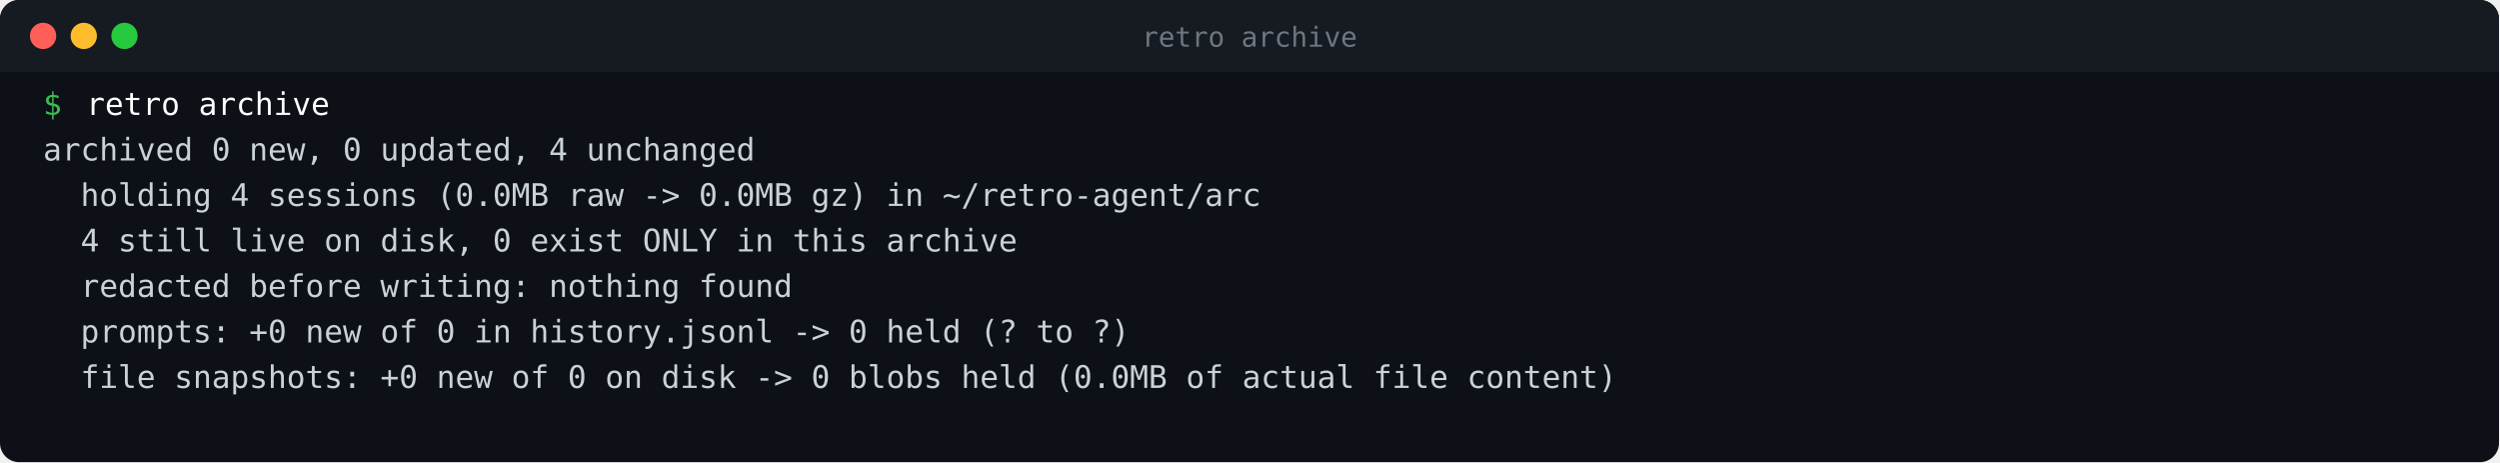
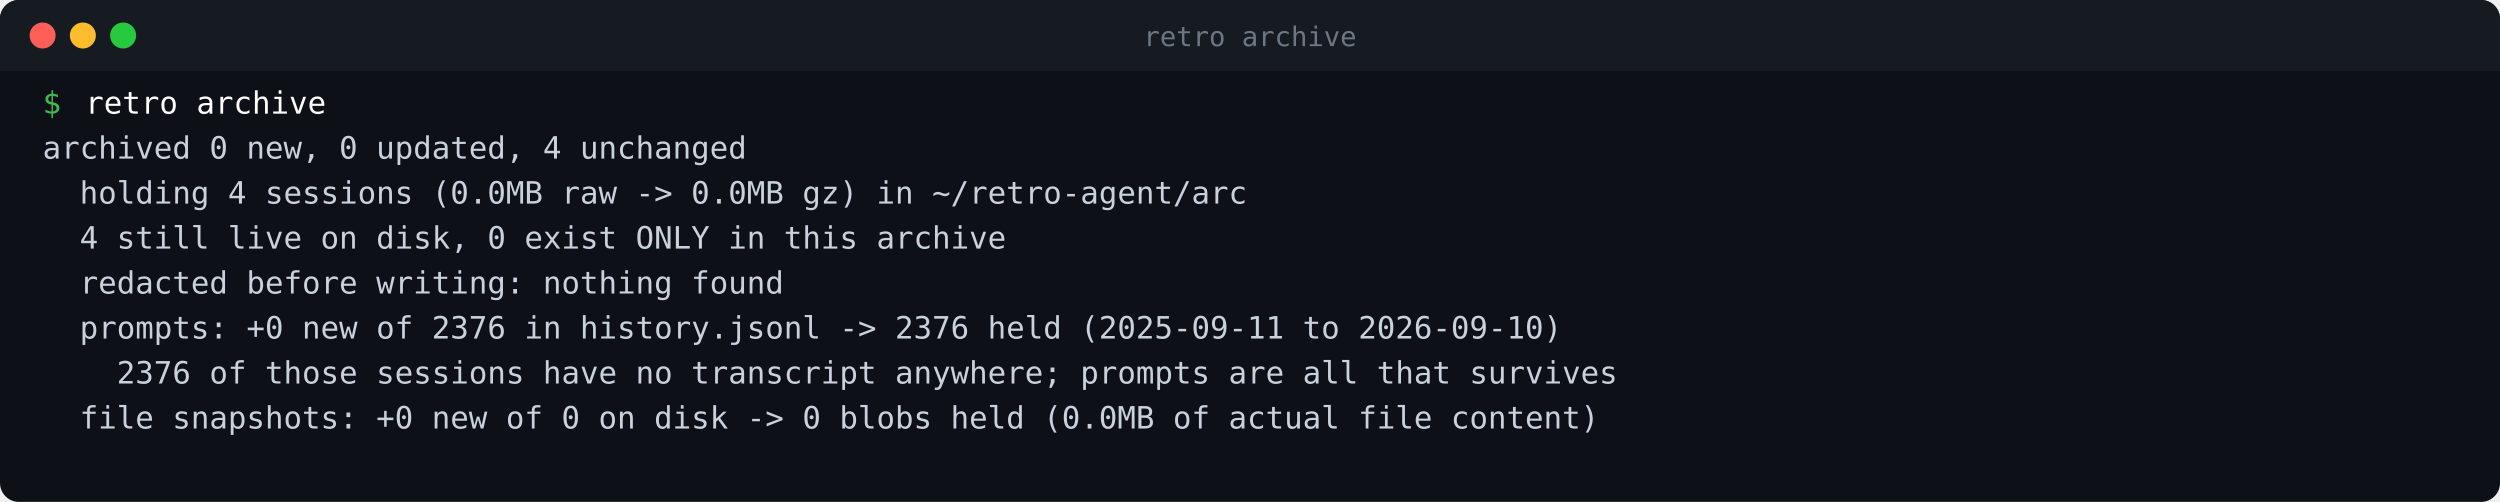
- <svg xmlns="http://www.w3.org/2000/svg" width="1044" height="193" viewBox="0 0 1044 193" font-family="monospace" font-size="13.0">
-   <rect width="1044" height="193" rx="8" fill="#0d1117" />
-   <rect width="1044" height="30" rx="8" fill="#161b22" />
-   <rect y="22" width="1044" height="8" fill="#161b22" />
+ <svg xmlns="http://www.w3.org/2000/svg" width="1056" height="212" viewBox="0 0 1056 212" font-family="monospace" font-size="13.0">
+   <rect width="1056" height="212" rx="8" fill="#0d1117" />
+   <rect width="1056" height="30" rx="8" fill="#161b22" />
+   <rect y="22" width="1056" height="8" fill="#161b22" />
  <circle cx="18" cy="15.0" r="5.5" fill="#ff5f56" />
  <circle cx="35" cy="15.0" r="5.5" fill="#ffbd2e" />
  <circle cx="52" cy="15.0" r="5.5" fill="#27c93f" />
-   <text x="522.0" y="19.5" fill="#6e7681" text-anchor="middle" font-size="11.5">retro archive</text>
+   <text x="528.0" y="19.5" fill="#6e7681" text-anchor="middle" font-size="11.5">retro archive</text>
  <text x="18.0" y="48" fill="#3fb950" xml:space="preserve" textLength="9.0" lengthAdjust="spacingAndGlyphs">$</text>
  <text x="36.0" y="48" fill="#ffffff" xml:space="preserve" textLength="117.0" lengthAdjust="spacingAndGlyphs">retro archive</text>
  <text x="18" y="67.0" fill="#c9d1d9" xml:space="preserve" textLength="342.0" lengthAdjust="spacingAndGlyphs">archived 0 new, 0 updated, 4 unchanged</text>
  <text x="18" y="86.0" fill="#c9d1d9" xml:space="preserve" textLength="585.0" lengthAdjust="spacingAndGlyphs">  holding 4 sessions (0.0MB raw -&gt; 0.0MB gz) in ~/retro-agent/arc</text>
  <text x="18" y="105.0" fill="#c9d1d9" xml:space="preserve" textLength="468.0" lengthAdjust="spacingAndGlyphs">  4 still live on disk, 0 exist ONLY in this archive</text>
  <text x="18" y="124.0" fill="#c9d1d9" xml:space="preserve" textLength="360.0" lengthAdjust="spacingAndGlyphs">  redacted before writing: nothing found</text>
-   <text x="18" y="143.0" fill="#c9d1d9" xml:space="preserve" textLength="522.0" lengthAdjust="spacingAndGlyphs">  prompts: +0 new of 0 in history.jsonl -&gt; 0 held (? to ?)</text>
-   <text x="18" y="162.0" fill="#c9d1d9" xml:space="preserve" textLength="756.0" lengthAdjust="spacingAndGlyphs">  file snapshots: +0 new of 0 on disk -&gt; 0 blobs held (0.0MB of actual file content)</text>
+   <text x="18" y="143.0" fill="#c9d1d9" xml:space="preserve" textLength="738.0" lengthAdjust="spacingAndGlyphs">  prompts: +0 new of 2376 in history.jsonl -&gt; 2376 held (2025-09-11 to 2026-09-10)</text>
+   <text x="18" y="162.0" fill="#c9d1d9" xml:space="preserve" textLength="765.0" lengthAdjust="spacingAndGlyphs">    2376 of those sessions have no transcript anywhere; prompts are all that survives</text>
+   <text x="18" y="181.0" fill="#c9d1d9" xml:space="preserve" textLength="756.0" lengthAdjust="spacingAndGlyphs">  file snapshots: +0 new of 0 on disk -&gt; 0 blobs held (0.0MB of actual file content)</text>
</svg>
